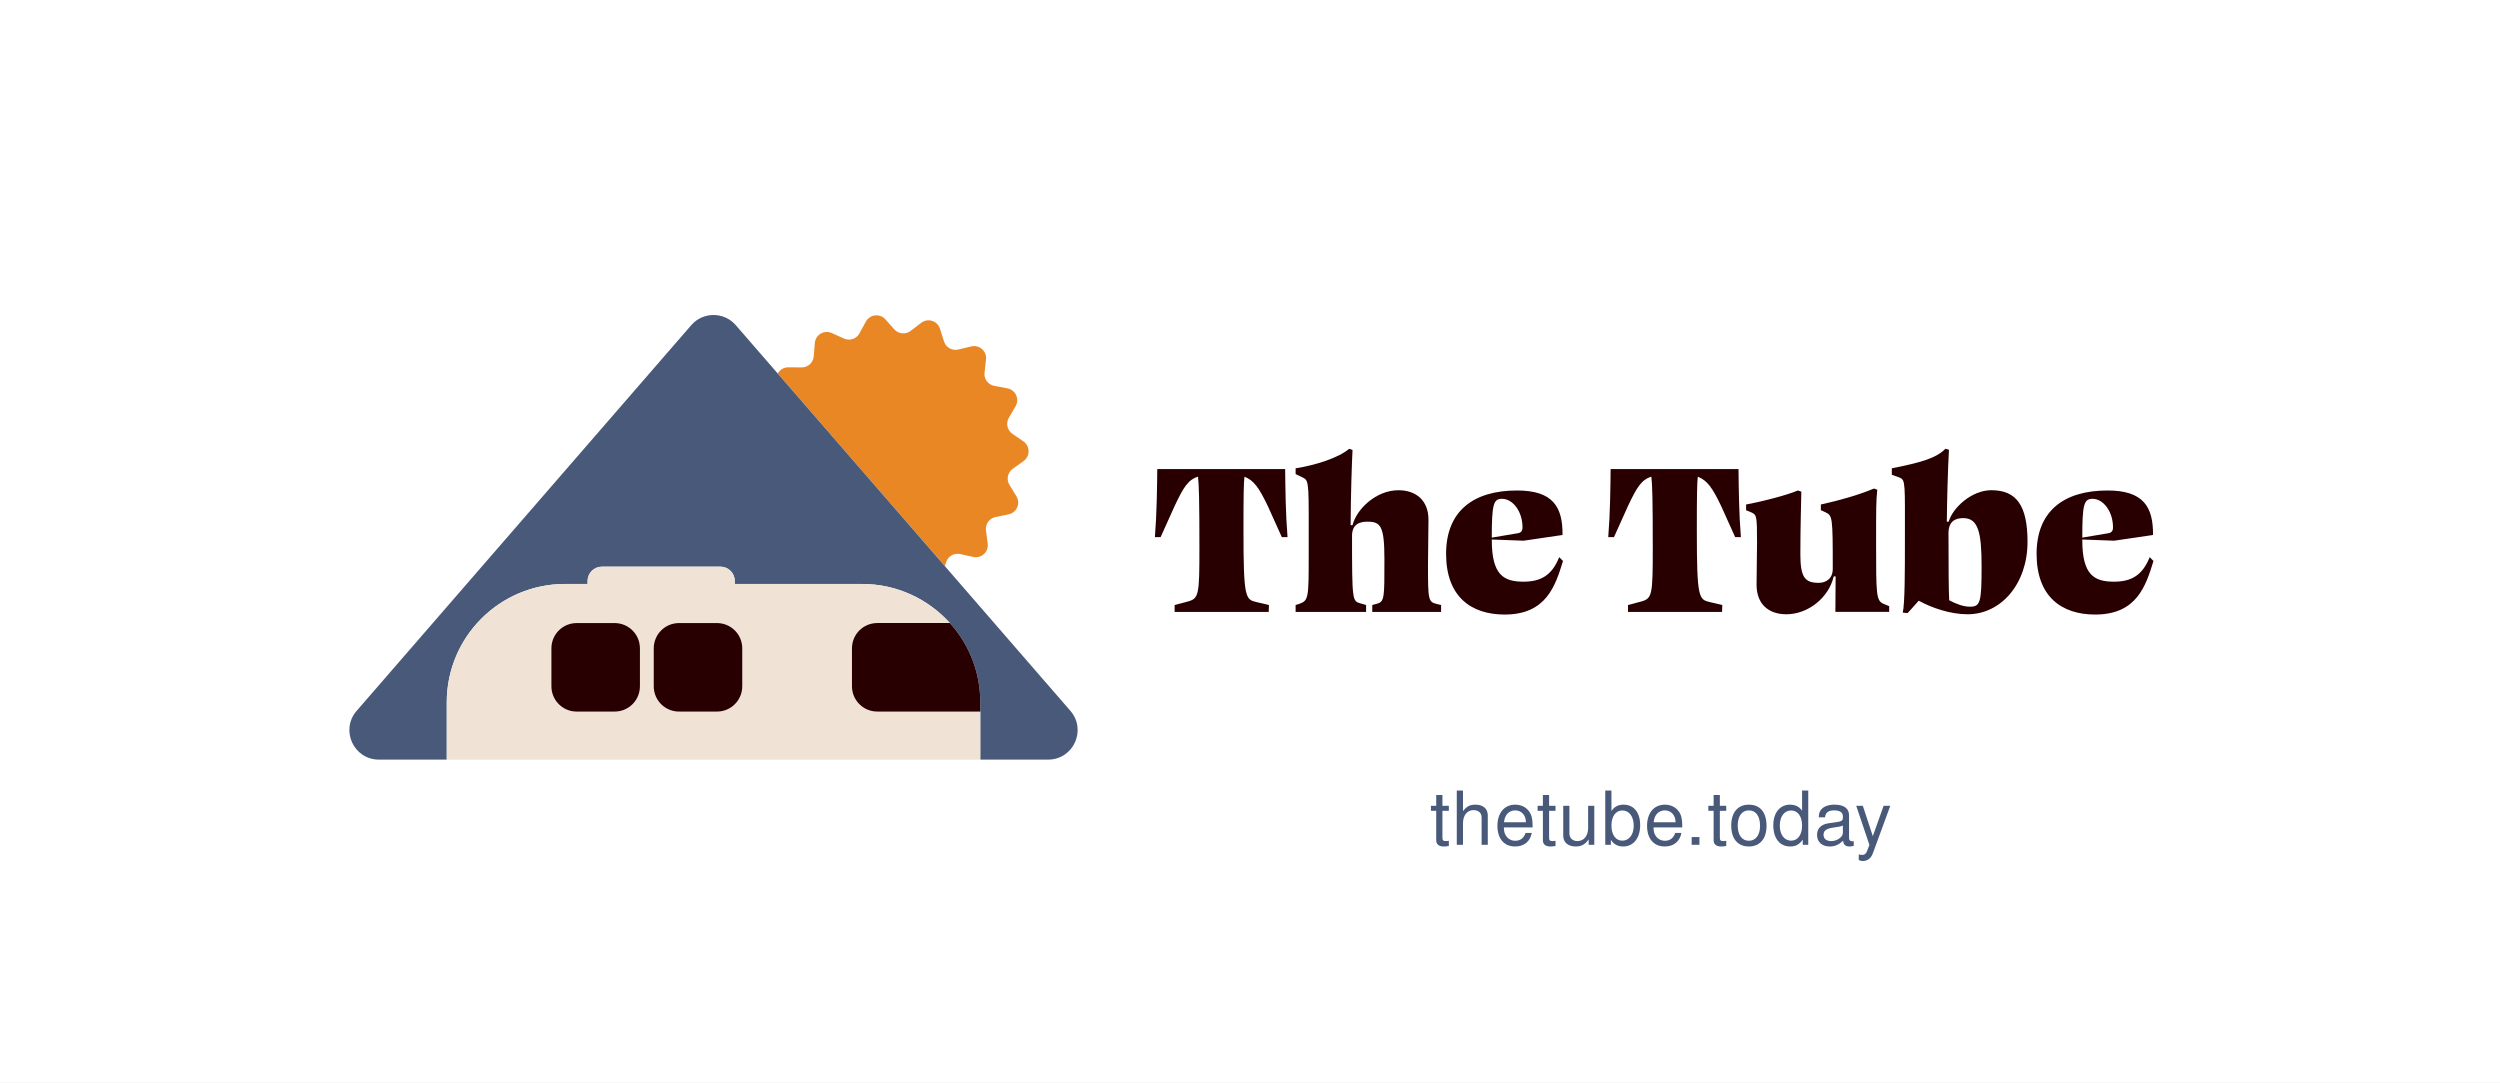
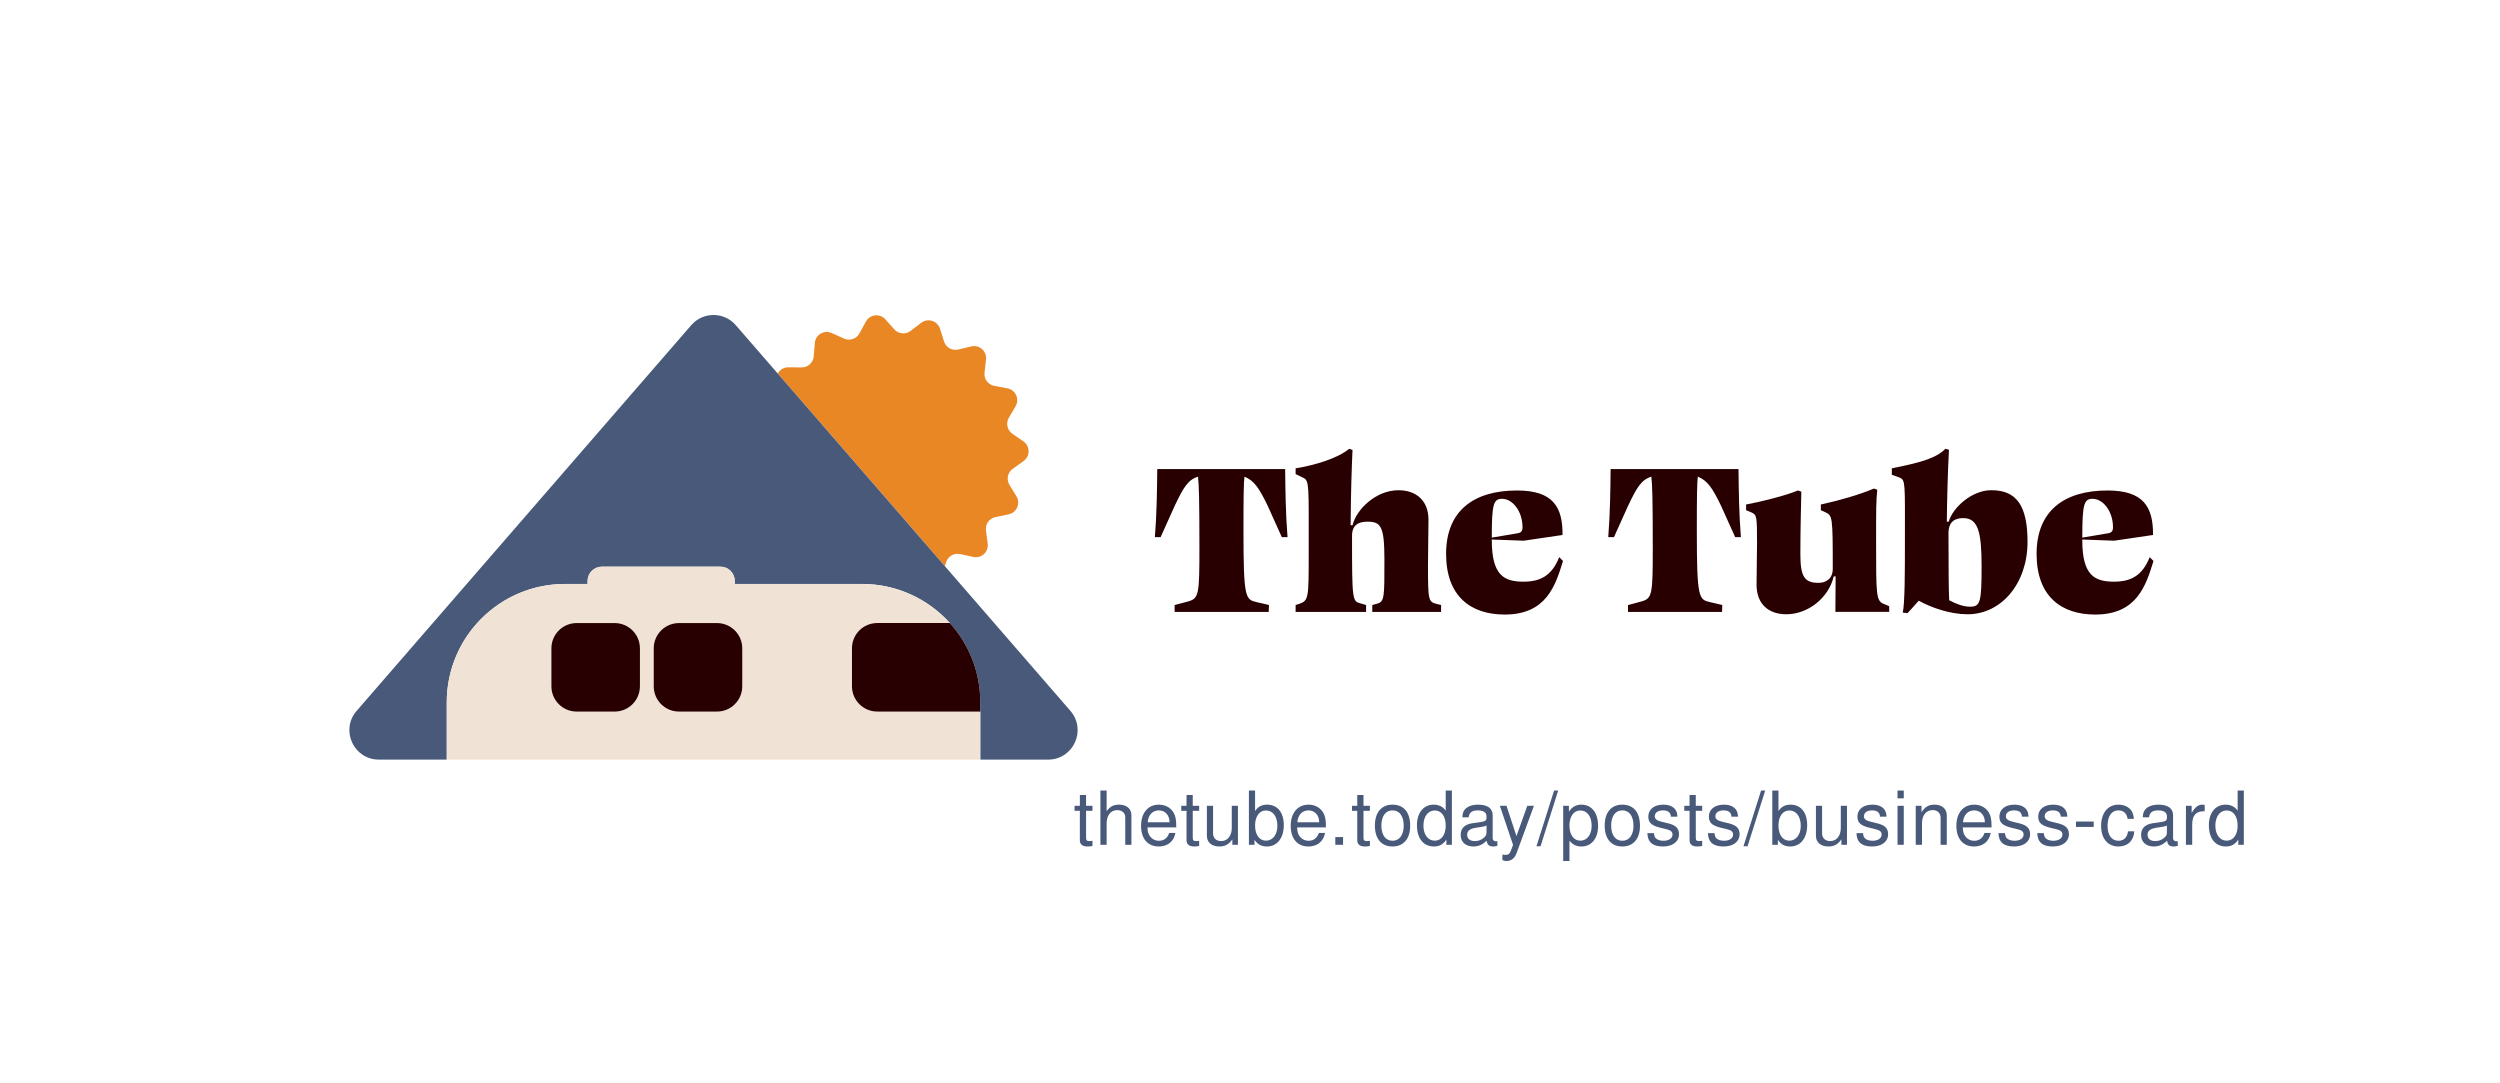
<svg xmlns="http://www.w3.org/2000/svg" viewBox="0 0 873 378" width="873" height="378">
  <defs>
    <style>
      .url-text { fill: #48597a; font-family: 'Poppins', system-ui, Helvetica, Arial, sans-serif; font-size: 26px; letter-spacing: 0.5px; }
    </style>
  </defs>
  <rect width="873" height="378" fill="#ffffff" />
  <g transform="translate(122, 110) scale(0.7)">
    <path fill="#ea8725" d="m297.09,125.31l.57-1.9c.9-3.01,3.96-4.82,7.03-4.15l6.52,1.43c4.06.89,7.77-2.51,7.23-6.63l-.86-6.62c-.4-3.11,1.66-6.01,4.74-6.65l6.54-1.35c4.07-.84,6.07-5.46,3.91-9l-3.48-5.7c-1.64-2.68-.93-6.17,1.62-8l5.42-3.89c3.37-2.42,3.33-7.46-.09-9.81l-5.49-3.79c-2.59-1.78-3.36-5.26-1.77-7.97l3.37-5.76c2.1-3.58,0-8.16-4.07-8.93l-6.56-1.23c-3.09-.58-5.21-3.44-4.86-6.56l.74-6.63c.46-4.13-3.31-7.46-7.35-6.5l-6.49,1.55c-3.06.73-6.16-1.02-7.11-4.02l-2.02-6.36c-1.26-3.96-6.06-5.47-9.36-2.95l-5.3,4.05c-2.5,1.91-6.04,1.57-8.13-.78l-4.44-4.99c-2.76-3.1-7.76-2.53-9.75,1.12l-3.19,5.86c-1.5,2.76-4.88,3.89-7.74,2.59l-6.08-2.75c-3.78-1.71-8.12.84-8.45,4.98l-.54,6.65c-.25,3.13-2.88,5.54-6.02,5.52l-6.67-.04c-2.32-.01-4.25,1.26-5.27,3.07l67.55,77.85,15.86,18.28Z" />
    <path fill="#48597a" d="m359.7,197.48l-62.61-72.17-15.86-18.28L213.68,29.18l-20.93-24.12c-5.86-6.75-16.33-6.75-22.19,0l-88.47,101.97L3.62,197.48c-8.25,9.51-1.5,24.31,11.09,24.31h33.87v-28.63c0-32.59,26.42-59,59-59h11.25v-1.48c0-3.94,3.2-7.14,7.14-7.14h59.15c3.94,0,7.14,3.2,7.14,7.14v1.48h63.47c17.39,0,33.03,7.53,43.83,19.5,9.43,10.46,15.17,24.31,15.17,39.5v28.63h33.87c12.59,0,19.34-14.8,11.09-24.31Z" />
    <path fill="#f0e2d5" d="m263.33,197.84c-6.97,0-12.61-5.65-12.61-12.61v-18.94c0-6.97,5.65-12.61,12.61-12.61h36.23c-10.8-11.98-26.43-19.5-43.83-19.5h-63.47v-1.48c0-3.94-3.2-7.14-7.14-7.14h-59.15c-3.94,0-7.14,3.2-7.14,7.14v1.48h-11.25c-32.59,0-59,26.42-59,59v28.63h266.15v-23.95h-51.4Zm-118.38-12.61c0,6.97-5.65,12.61-12.61,12.61h-18.94c-6.97,0-12.61-5.65-12.61-12.61v-18.94c0-6.97,5.65-12.61,12.61-12.61h18.94c6.97,0,12.61,5.65,12.61,12.61v18.94Zm51.05,0c0,6.97-5.65,12.61-12.61,12.61h-18.94c-6.97,0-12.61-5.65-12.61-12.61v-18.94c0-6.97,5.65-12.61,12.61-12.61h18.94c6.97,0,12.61,5.65,12.61,12.61v18.94Z" />
    <rect fill="#280001" x="100.78" y="153.67" width="44.17" height="44.17" rx="12.61" ry="12.61" />
    <rect fill="#280001" x="151.83" y="153.67" width="44.17" height="44.17" rx="12.61" ry="12.61" />
    <path fill="#280001" d="m250.72,166.28v18.94c0,6.97,5.65,12.61,12.61,12.61h51.4v-4.67c0-15.19-5.74-29.04-15.17-39.5h-36.23c-6.97,0-12.61,5.65-12.61,12.61Z" />
    <path fill="#280001" d="m458.61,148.11h-46.92v-3.44l6.3-1.66c5.82-1.54,6.06-3.09,6.06-26.96s-.24-31.83-.71-35.4c-4.99,1.54-7.25,5.34-11.64,14.61l-7.01,15.56h-2.85c.95-11.76,1.07-23.88,1.19-33.97h63.79c.12,10.1.24,22.21,1.19,33.97h-2.85l-7.01-15.56c-4.4-9.15-6.89-12.71-11.64-14.61-.36,3.21-.48,9.03-.48,26.61,0,34.21.95,34.68,6.65,35.99l6.06,1.43-.12,3.44Z" />
    <path fill="#280001" d="m472.04,79.33v-2.85c9.62-1.54,21.02-4.99,26.73-9.74l1.66.59c-.36,7.48-.83,20.79-.95,37.54h.95c2.02-8.08,11.76-17.46,22.92-17.46,8.79,0,14.97,5.11,14.97,14.73,0,7.13-.24,15.32-.24,22.45,0,17.82.12,18.53,4.51,19.6l2.02.48v3.44h-34.33v-3.44l2.14-.59c4.04-.95,3.92-3.09,3.92-22.21,0-16.75-1.9-18.77-8.55-18.77-4.04,0-7.6,1.43-7.6,7.01,0,32.19.12,32.67,4.16,33.73l2.85.83v3.44h-35.16v-3.44l1.9-.59c4.63-1.66,4.63-3.09,4.63-25.18,0-33.85.36-36.11-2.61-37.65l-3.92-1.9Z" />
    <path fill="#280001" d="m605.19,109.74l-19.36,2.85-15.92-.59v.36c0,17.46,6.06,20.67,15.8,20.67,8.43,0,14.14-2.97,17.82-12.23l1.9,1.9c-3.8,12.35-8.31,26.73-29.1,26.73-16.75,0-29.22-8.91-29.22-30.29s13.66-31.6,35.4-31.6c17.94,0,22.81,8.2,22.69,22.21Zm-35.28,1.31l12.71-2.14c1.78-.24,2.61-1.07,2.61-2.97,0-7.96-4.87-14.25-10.22-14.25-4.28,0-5.11,2.73-5.11,19.36Z" />
    <path fill="#280001" d="m684.77,148.11h-46.92v-3.44l6.3-1.66c5.82-1.54,6.06-3.09,6.06-26.96s-.24-31.83-.71-35.4c-4.99,1.54-7.25,5.34-11.64,14.61l-7.01,15.56h-2.85c.95-11.76,1.07-23.88,1.19-33.97h63.79c.12,10.1.24,22.21,1.19,33.97h-2.85l-7.01-15.56c-4.4-9.15-6.89-12.71-11.64-14.61-.36,3.21-.48,9.03-.48,26.61,0,34.21.95,34.68,6.65,35.99l6.06,1.43-.12,3.44Z" />
    <path fill="#280001" d="m699.62,98.58l-2.85-1.19v-2.85c8.2-1.54,19.84-4.51,25.89-7.01l1.66.59c-.12,6.41-.48,18.65-.48,31.24,0,11.52,2.26,14.25,9.15,14.25,3.44,0,7.01-1.9,7.01-7.01,0-26.25-.12-26.49-3.8-28.27l-2.14-.95v-2.85c9.74-2.14,19.12-4.87,26.49-7.96l1.66.59c-.59,5.7-.59,9.15-.59,26.49,0,25.66,0,28.86,3.68,30.41l2.85,1.19v2.85h-26.84c0-5.94.12-11.76.12-17.7h-.95c-2.49,10.69-12.83,18.89-23.64,18.89-8.91,0-14.85-5.11-14.85-14.73,0-7.13.24-15.2.24-21.14,0-13.18-.24-13.66-2.61-14.85Z" />
    <path fill="#280001" d="m782.88,142.53c-2.97,3.44-5.58,6.18-5.58,6.18l-2.38-.24c1.07-4.63,1.07-21.26,1.07-35.28,0-29.46.36-30.76-2.61-32.07l-3.92-1.43v-3.21c14.25-2.85,22.09-4.99,26.73-9.74l1.78.47c-.59,10.57-.95,24.71-1.07,35.87h.95c1.9-6.77,11.28-15.68,21.26-15.68,12.59,0,18.05,7.72,18.05,25.78,0,20.79-13.07,36.11-29.93,36.11-8.55,0-17.94-3.21-24.35-6.77Zm31.36-17.22c0-16.87-1.66-23.99-9.15-23.99-3.92,0-7.36,1.54-7.36,7.6,0,20.07.12,28.98.36,33.38,3.56,1.9,7.13,3.21,10.33,3.21,5.23,0,5.82-2.14,5.82-20.19Z" />
    <path fill="#280001" d="m899.76,109.74l-19.36,2.85-15.92-.59v.36c0,17.46,6.06,20.67,15.8,20.67,8.43,0,14.14-2.97,17.82-12.23l1.9,1.9c-3.8,12.35-8.31,26.73-29.1,26.73-16.75,0-29.22-8.91-29.22-30.29s13.66-31.6,35.4-31.6c17.94,0,22.81,8.2,22.69,22.21Zm-35.28,1.31l12.71-2.14c1.78-.24,2.61-1.07,2.61-2.97,0-7.96-4.87-14.25-10.21-14.25-4.28,0-5.11,2.73-5.11,19.36Z" />
  </g>
-   <text class="url-text" x="580" y="295" text-anchor="middle">thetube.today</text>
+   <text class="url-text" x="580" y="295" text-anchor="middle">thetube.today/posts/business-card</text>
</svg>
